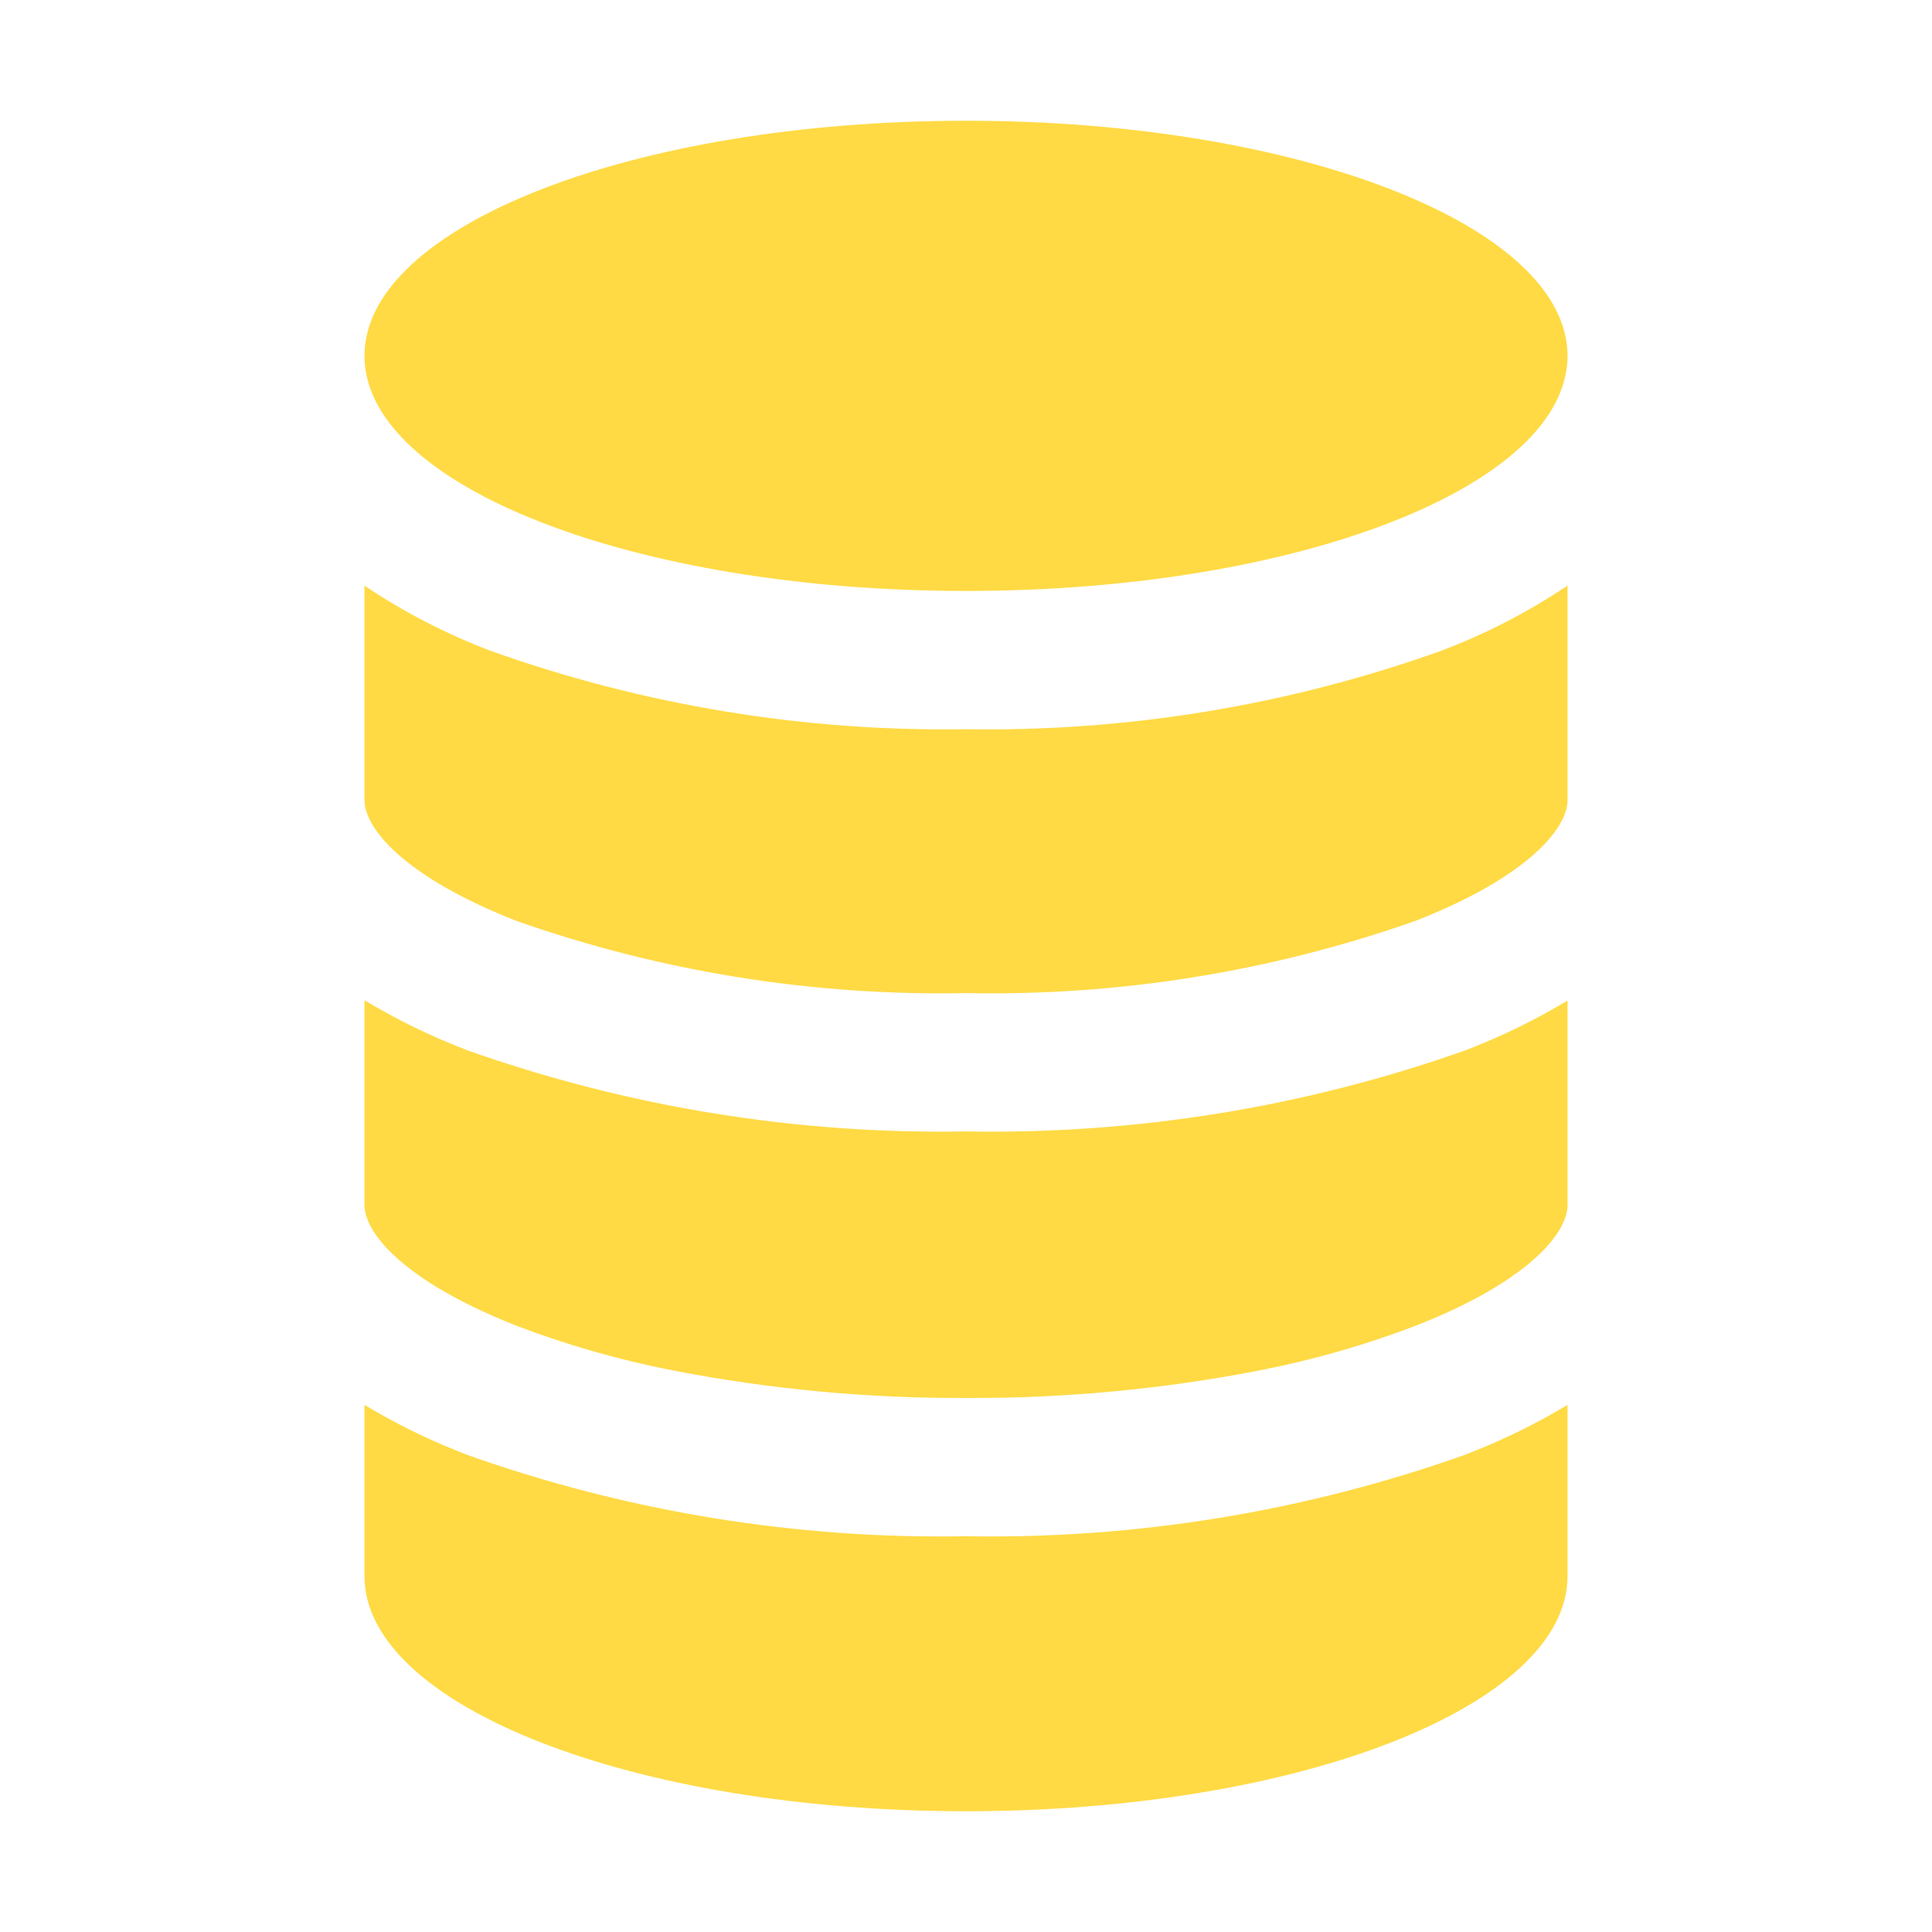
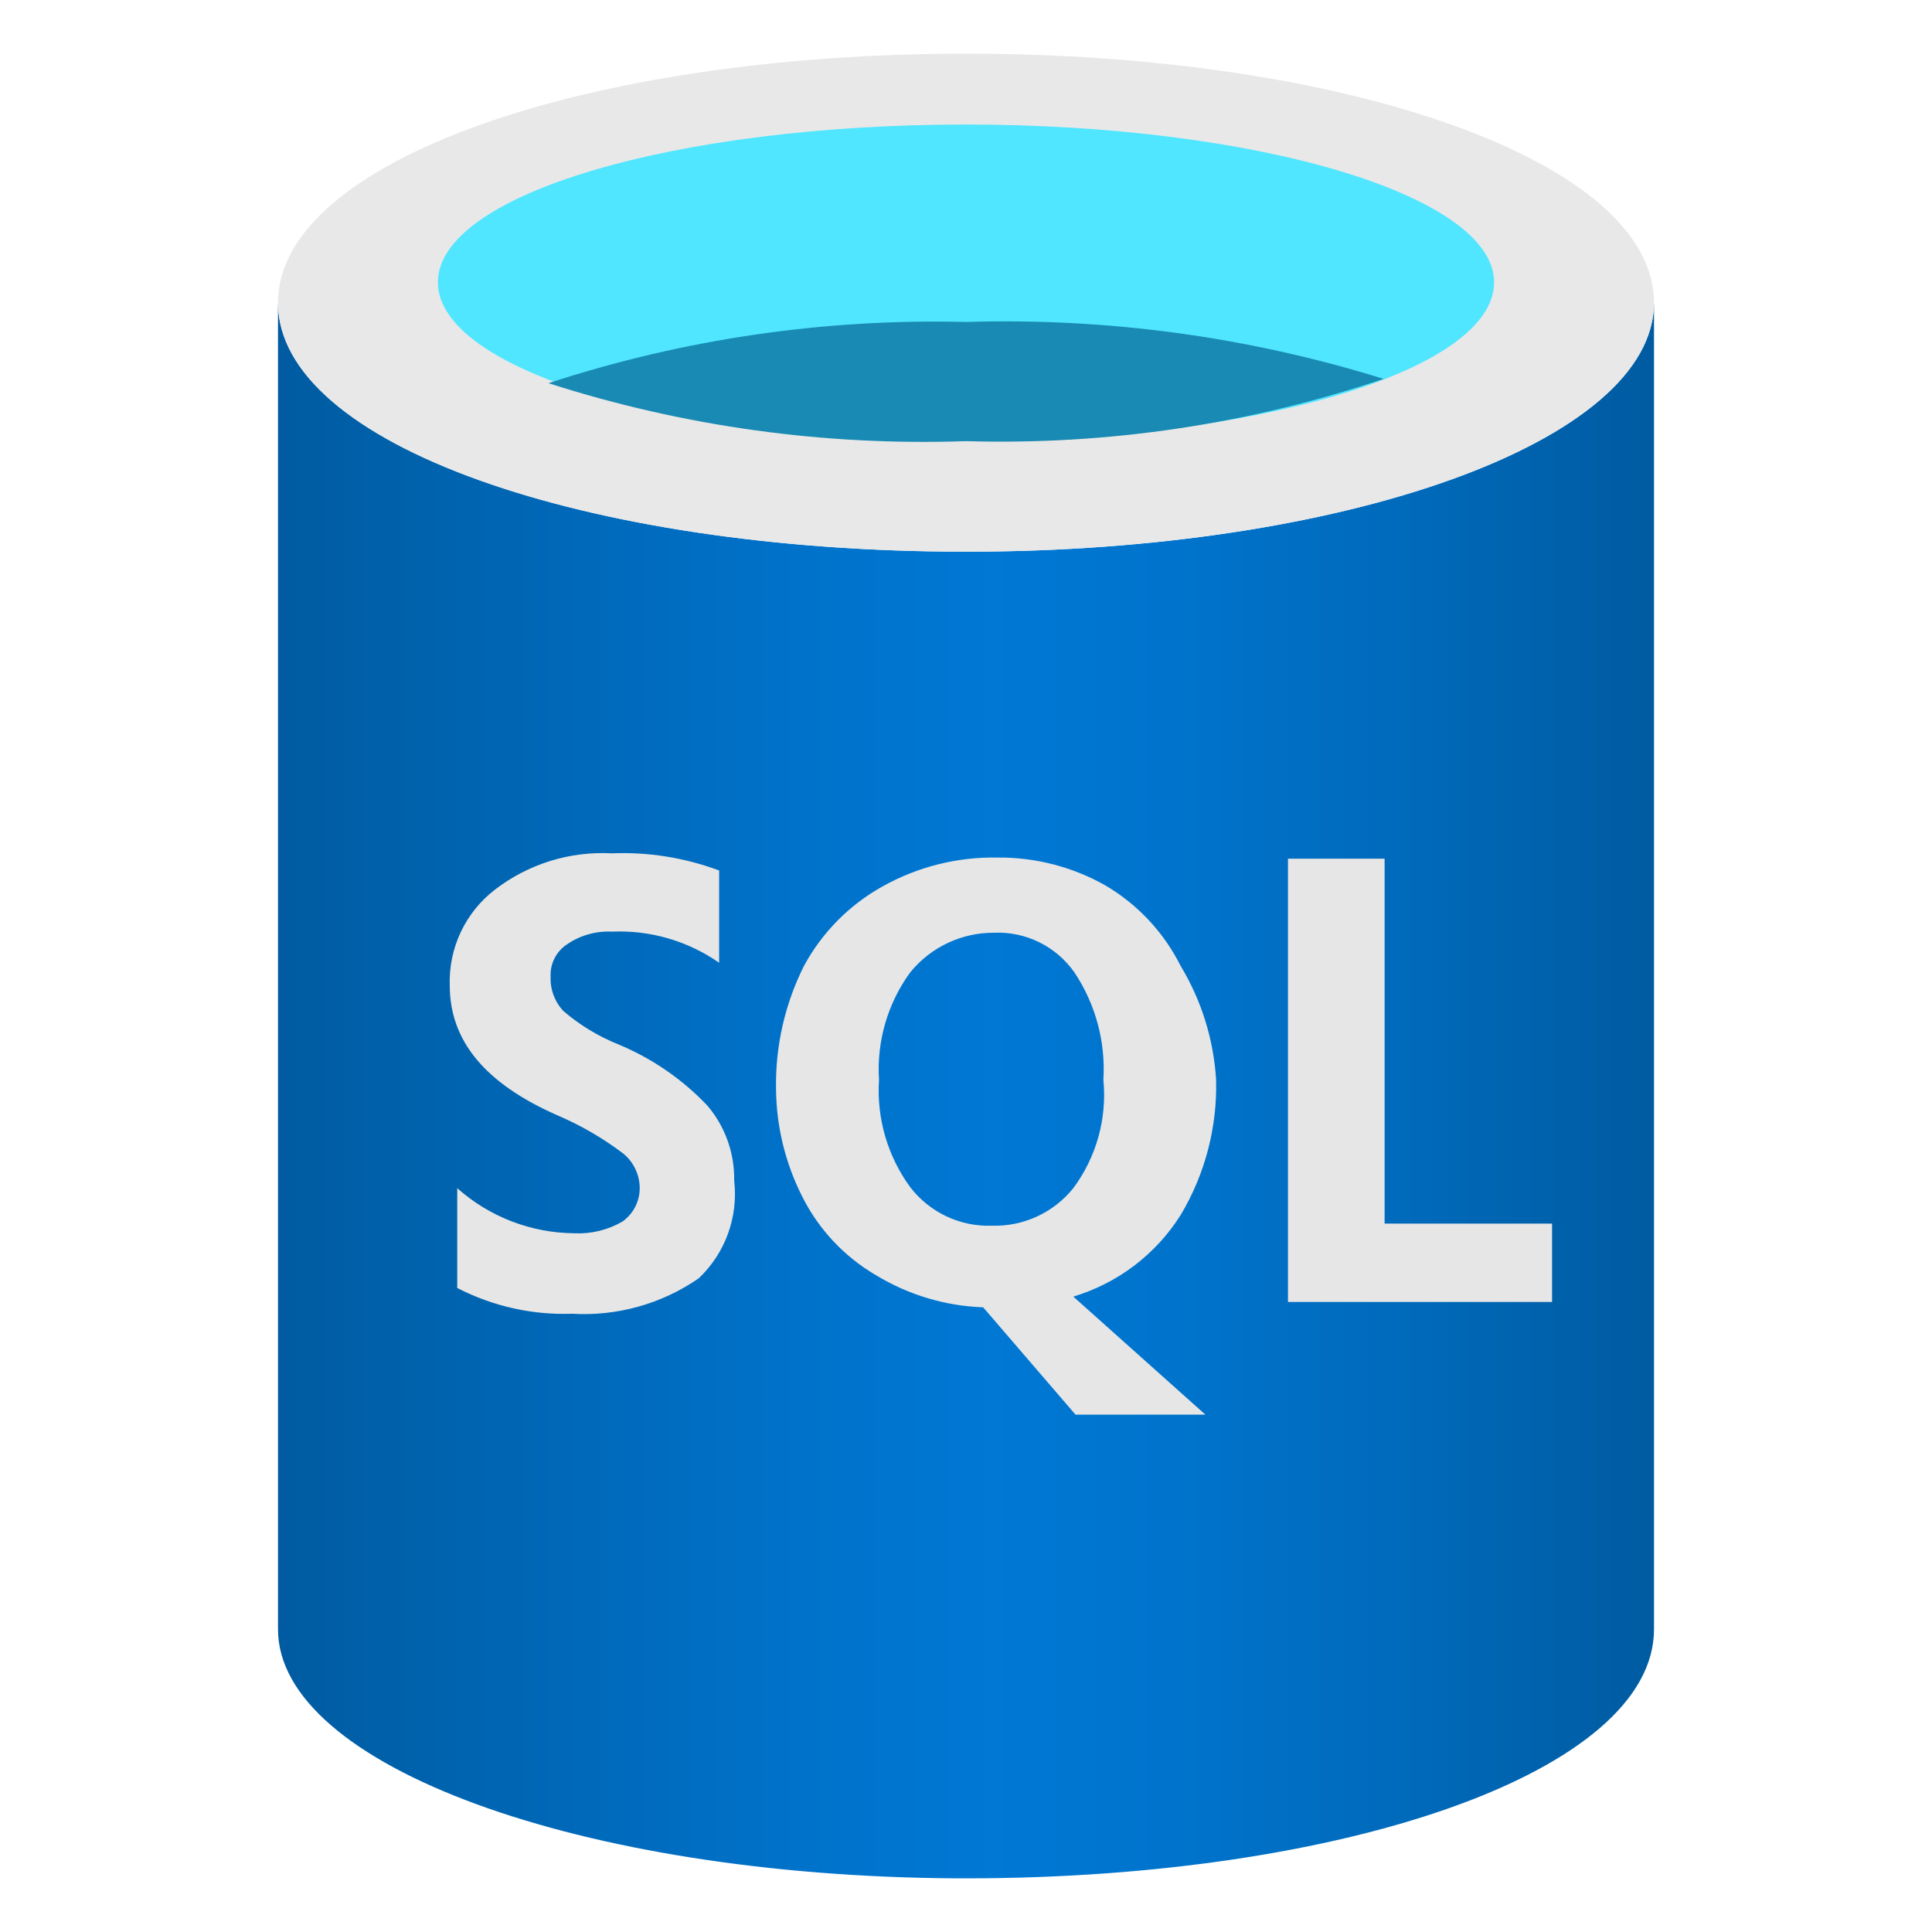
- <svg xmlns="http://www.w3.org/2000/svg" viewBox="0 0 32 32">
-   <path d="M8.562,15.256A21.159,21.159,0,0,0,16,16.449a21.159,21.159,0,0,0,7.438-1.194c1.864-.727,2.525-1.535,2.525-2V9.7a10.357,10.357,0,0,1-2.084,1.076A22.293,22.293,0,0,1,16,12.078a22.36,22.36,0,0,1-7.879-1.3A10.28,10.28,0,0,1,6.037,9.7v3.55C6.037,13.724,6.7,14.528,8.562,15.256Z" style="fill:#ffda44" />
-   <path d="M8.562,21.961a15.611,15.611,0,0,0,2.6.741A24.9,24.9,0,0,0,16,23.155a24.9,24.9,0,0,0,4.838-.452,15.614,15.614,0,0,0,2.6-.741c1.864-.727,2.525-1.535,2.525-2v-3.39a10.706,10.706,0,0,1-1.692.825A23.49,23.49,0,0,1,16,18.74a23.49,23.49,0,0,1-8.271-1.348,10.829,10.829,0,0,1-1.692-.825V19.96C6.037,20.426,6.7,21.231,8.562,21.961Z" style="fill:#ffda44" />
-   <path d="M16,30c5.5,0,9.963-1.744,9.963-3.894V23.269a10.5,10.5,0,0,1-1.535.762l-.157.063A23.487,23.487,0,0,1,16,25.445a23.422,23.422,0,0,1-8.271-1.351c-.054-.02-.106-.043-.157-.063a10.5,10.5,0,0,1-1.535-.762v2.837C6.037,28.256,10.5,30,16,30Z" style="fill:#ffda44" />
-   <ellipse cx="16" cy="5.894" rx="9.963" ry="3.894" style="fill:#ffda44" />
+ <svg xmlns="http://www.w3.org/2000/svg" viewBox="0 0 128 128">
+   <defs>
+     <radialGradient id="b" cx="9.36" cy="10.57" fx="9.36" fy="10.57" r="7.07" gradientTransform="matrix(73.03125 0 0 37.1875 29.797 56.535)">
+       <stop offset="0" style="stop-color:#f2f2f2;stop-opacity:1" />
+       <stop offset=".58" style="stop-color:#eee;stop-opacity:1" />
+       <stop offset="1" style="stop-color:#e6e6e6;stop-opacity:1" />
+     </radialGradient>
+     <linearGradient id="a" gradientUnits="userSpaceOnUse" x1="2.59" y1="10.16" x2="15.41" y2="10.16" gradientTransform="scale(7.11111)">
+       <stop offset="0" style="stop-color:#005ba1;stop-opacity:1" />
+       <stop offset=".07" style="stop-color:#0060a9;stop-opacity:1" />
+       <stop offset=".36" style="stop-color:#0071c8;stop-opacity:1" />
+       <stop offset=".52" style="stop-color:#0078d4;stop-opacity:1" />
+       <stop offset=".64" style="stop-color:#0074cd;stop-opacity:1" />
+       <stop offset=".82" style="stop-color:#006abb;stop-opacity:1" />
+       <stop offset="1" style="stop-color:#005ba1;stop-opacity:1" />
+     </linearGradient>
+   </defs>
+   <path style="stroke:none;fill-rule:nonzero;fill:url(#a)" d="M64 36.55c-25.172 0-45.582-7.109-45.582-16.495v87.89c0 9.032 20.055 16.356 44.941 16.5H64c25.172 0 45.582-7.113 45.582-16.5v-87.89c0 9.172-20.41 16.496-45.582 16.496Zm0 0" />
+   <path style="stroke:none;fill-rule:nonzero;fill:#e8e8e8;fill-opacity:1" d="M109.582 20.055c0 9.172-20.41 16.496-45.582 16.496s-45.582-7.11-45.582-16.496c0-9.387 20.41-16.5 45.582-16.5s45.582 7.113 45.582 16.5" />
+   <path style="stroke:none;fill-rule:nonzero;fill:#50e6ff;fill-opacity:1" d="M98.988 18.703c0 5.832-15.718 10.524-34.988 10.524s-34.988-4.692-34.988-10.524C29.012 12.871 44.73 8.25 64 8.25s34.988 4.691 34.988 10.453" />
+   <path style="stroke:none;fill-rule:nonzero;fill:#198ab3;fill-opacity:1" d="M64 21.332a82.193 82.193 0 0 0-27.664 4.055A81.213 81.213 0 0 0 64 29.227a79.334 79.334 0 0 0 27.664-4.125A84.332 84.332 0 0 0 64 21.332Zm0 0" />
+   <path style="stroke:none;fill-rule:nonzero;fill:url(#b)" d="M91.734 81.066V56.891h-6.402v29.367h17.496v-5.192ZM40.961 69.191a13.064 13.064 0 0 1-3.629-2.203 3.13 3.13 0 0 1-.852-2.277 2.418 2.418 0 0 1 1.067-2.133 4.847 4.847 0 0 1 2.988-.855 11.533 11.533 0 0 1 7.11 2.062v-6.113a18.236 18.236 0 0 0-7.11-1.137 11.67 11.67 0 0 0-7.754 2.414 7.68 7.68 0 0 0-2.984 6.332c0 3.625 2.273 6.469 7.11 8.602 1.57.668 3.05 1.527 4.41 2.562a2.982 2.982 0 0 1 1.066 2.274c0 .879-.426 1.699-1.137 2.207a5.786 5.786 0 0 1-3.203.781 11.801 11.801 0 0 1-7.75-2.988v6.613a15.411 15.411 0 0 0 7.61 1.707c2.98.176 5.933-.648 8.39-2.348a7.681 7.681 0 0 0 2.348-6.468 7.458 7.458 0 0 0-1.778-4.977 17.225 17.225 0 0 0-5.902-4.055Zm37.262 11.305a16.634 16.634 0 0 0 2.347-8.957A16.509 16.509 0 0 0 78.223 64a12.87 12.87 0 0 0-4.977-5.332 14.228 14.228 0 0 0-7.113-1.852 15.015 15.015 0 0 0-7.68 1.922A13.217 13.217 0 0 0 53.262 64a17.48 17.48 0 0 0-1.848 8.105 16.06 16.06 0 0 0 1.707 7.114 12.526 12.526 0 0 0 4.906 5.261 14.679 14.679 0 0 0 7.11 2.133l6.117 7.11h8.605l-8.75-7.82a12.736 12.736 0 0 0 7.114-5.407Zm-7.114-1.777a6.673 6.673 0 0 1-5.402 2.488 6.538 6.538 0 0 1-5.406-2.559 10.842 10.842 0 0 1-2.063-7.109 10.903 10.903 0 0 1 2.063-7.113 7.104 7.104 0 0 1 5.547-2.63 6.181 6.181 0 0 1 5.336 2.63 11.533 11.533 0 0 1 1.918 7.113 10.353 10.353 0 0 1-1.993 7.18Zm0 0" />
</svg>
